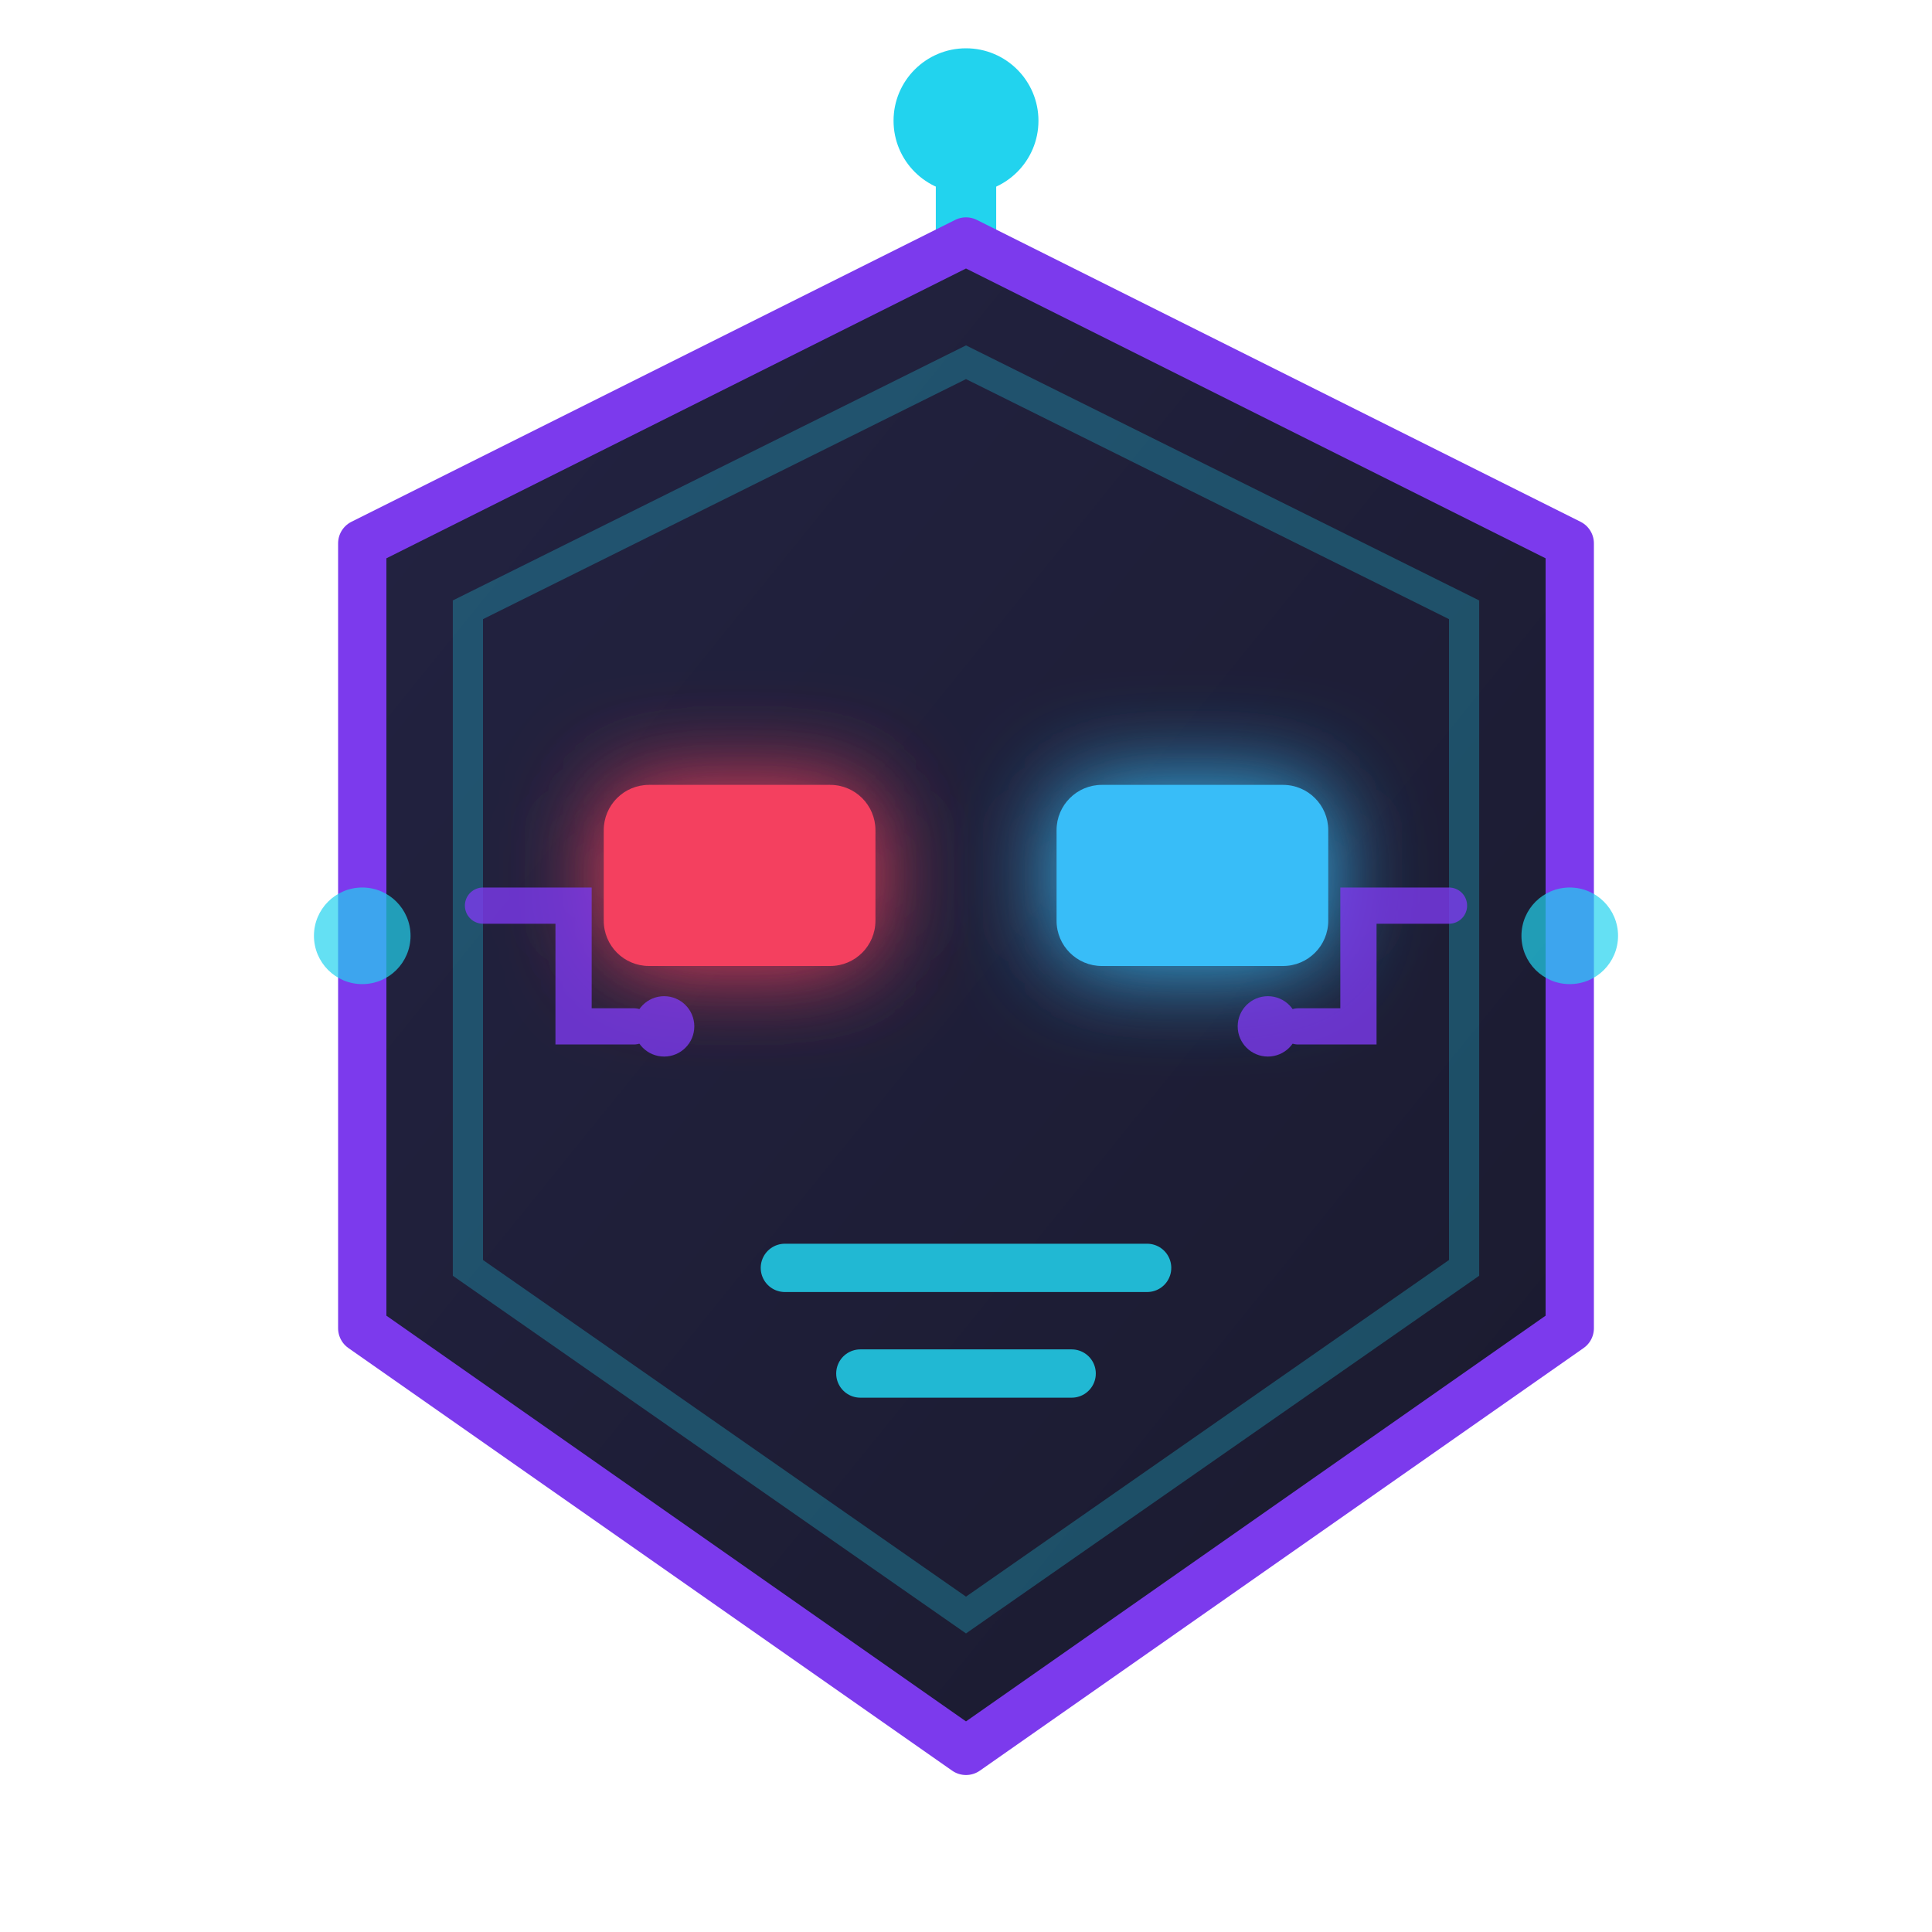
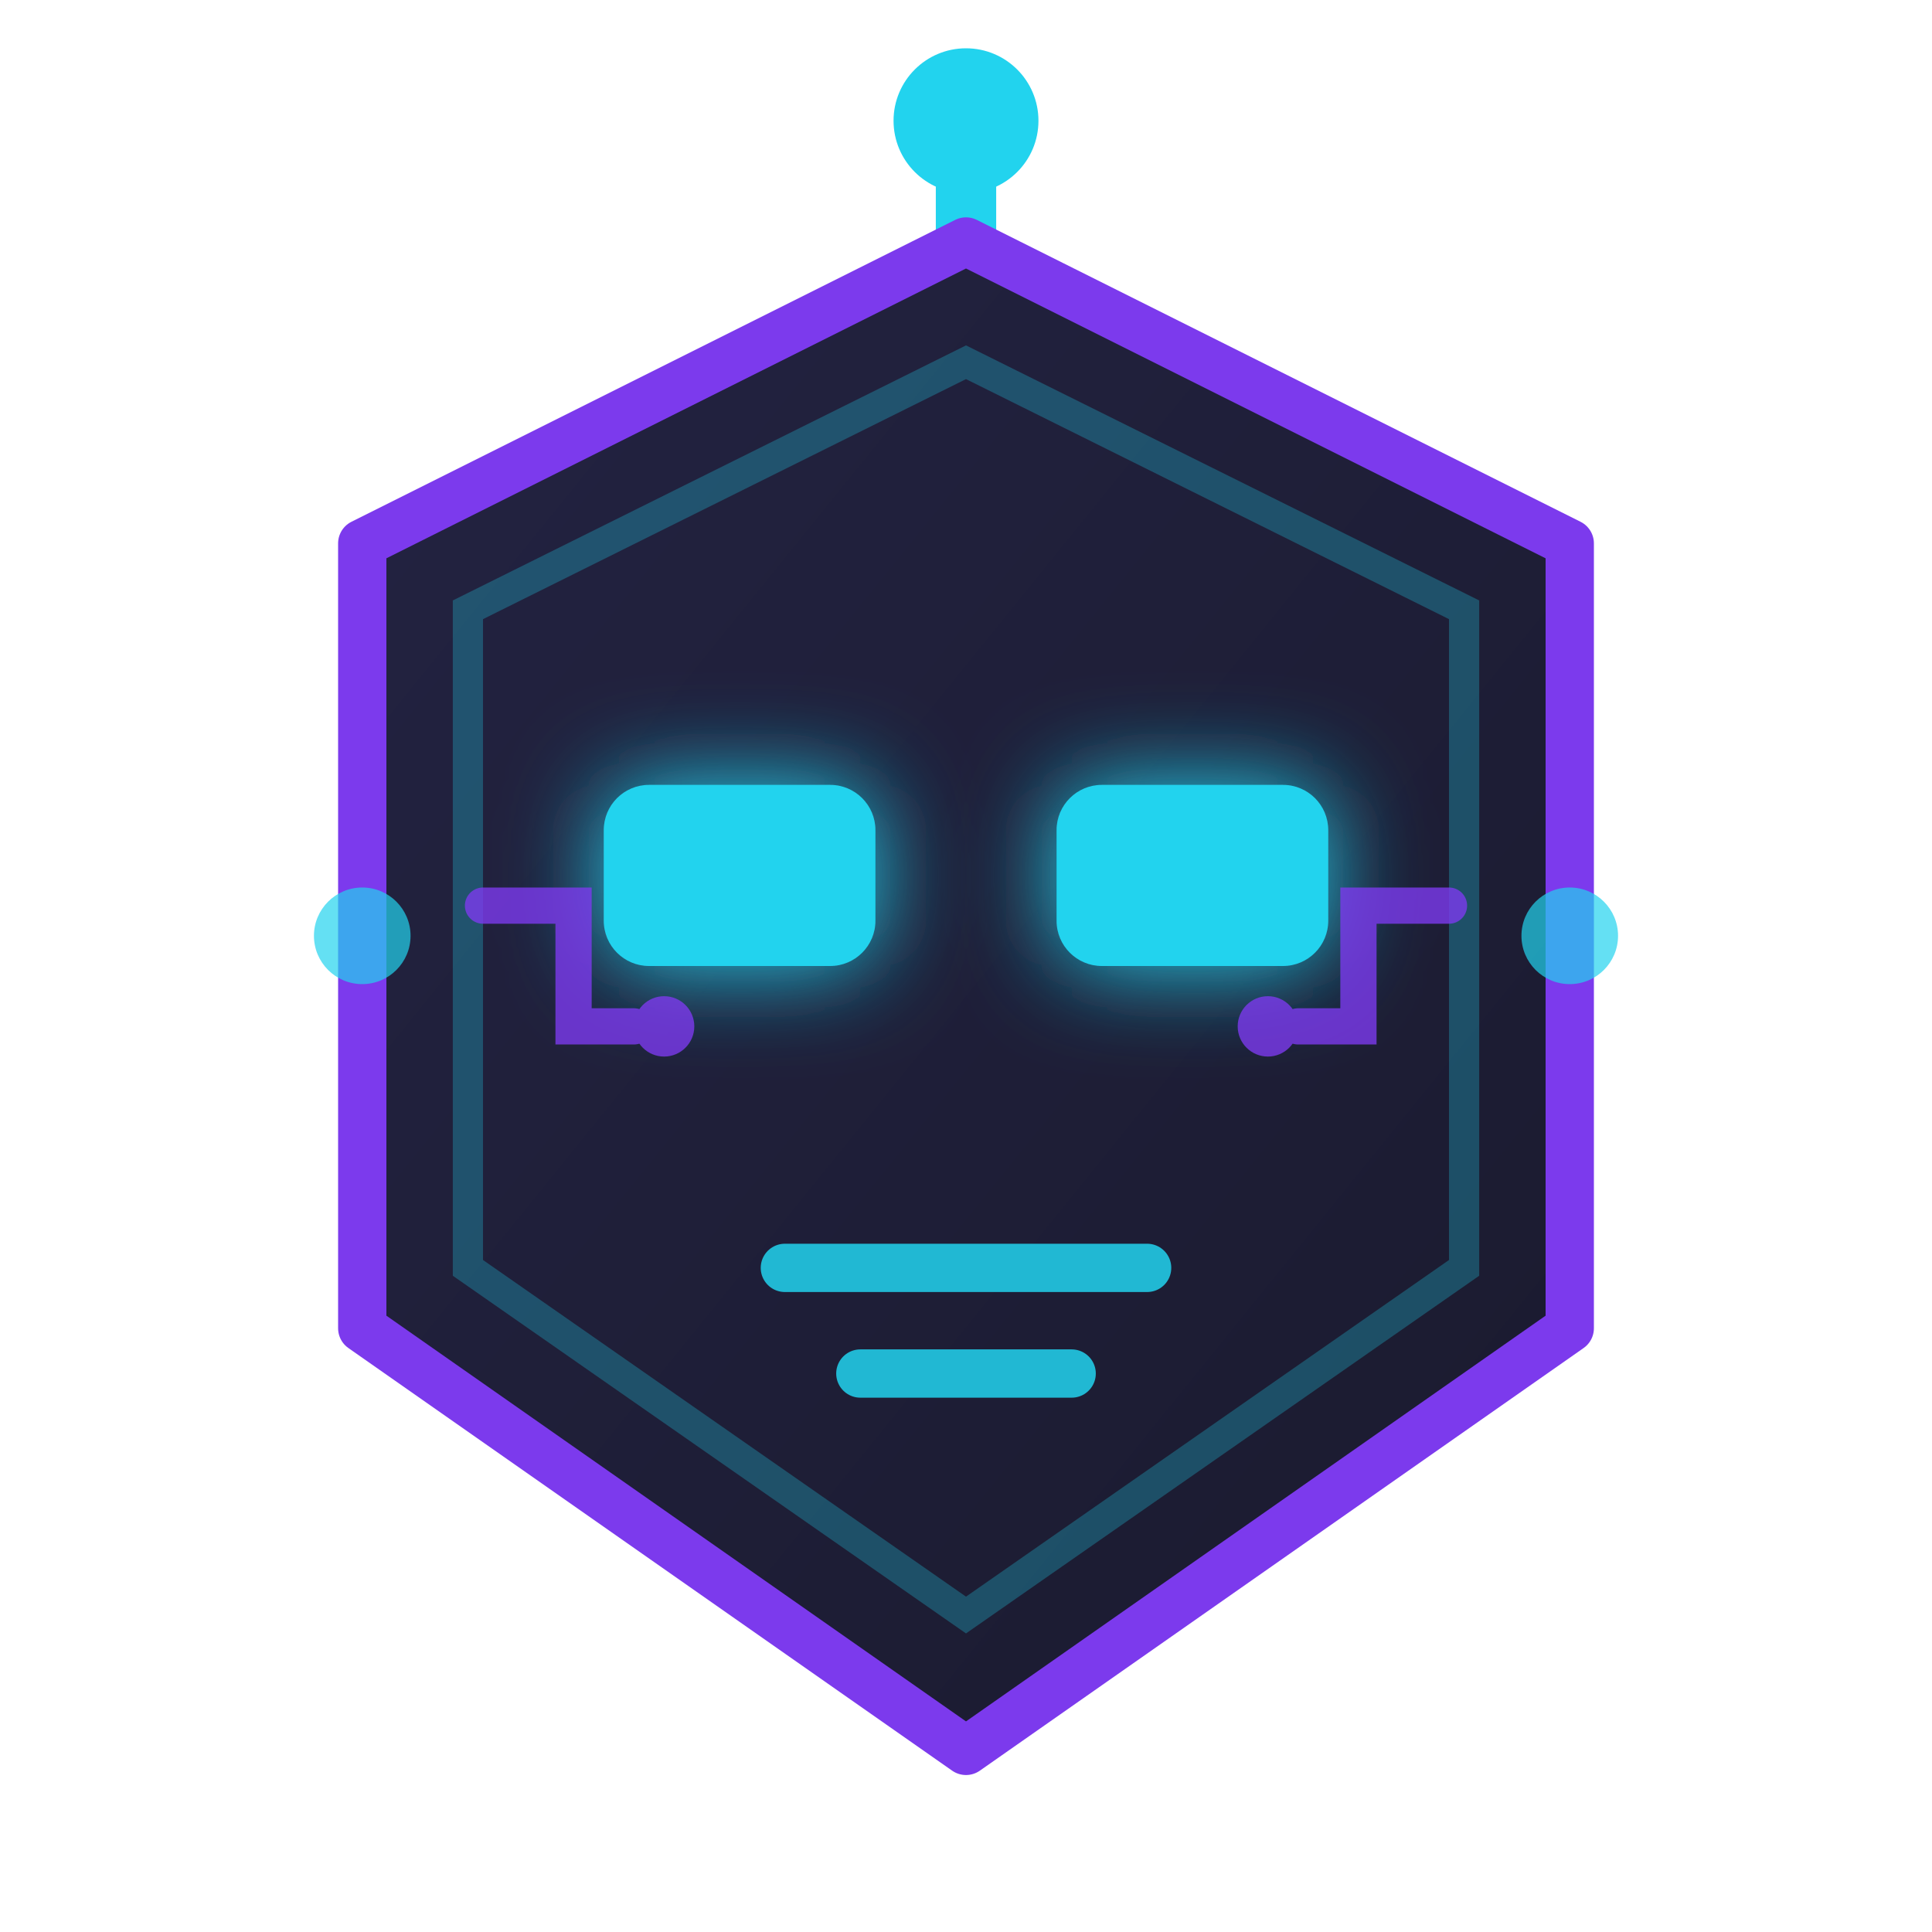
<svg xmlns="http://www.w3.org/2000/svg" width="64" height="64" viewBox="0 0 64 64" fill="none" role="img" aria-label="Asistente BotForge">
  <defs>
    <linearGradient id="alBody" x1="0" y1="0" x2="1" y2="1">
      <stop offset="0%" stop-color="#232342" />
      <stop offset="100%" stop-color="#1A1A2E" />
    </linearGradient>
    <filter id="alGlowRed" x="-80%" y="-80%" width="260%" height="260%">
      <feGaussianBlur stdDeviation="1.6" result="b" />
      <feMerge>
        <feMergeNode in="b" />
        <feMergeNode in="SourceGraphic" />
      </feMerge>
    </filter>
    <filter id="alGlowBlue" x="-80%" y="-80%" width="260%" height="260%">
      <feGaussianBlur stdDeviation="1.6" result="b" />
      <feMerge>
        <feMergeNode in="b" />
        <feMergeNode in="SourceGraphic" />
      </feMerge>
    </filter>
    <style>
      @keyframes al-blink { 0%, 93%, 100% { transform: scaleY(1); } 95%, 97% { transform: scaleY(0.12); } }
      @keyframes al-glow { 0%, 100% { opacity: 1; } 50% { opacity: 0.55; } }
      @keyframes al-antenna { 0%, 100% { opacity: 1; } 50% { opacity: 0.35; } }
+       @keyframes al-eyecolor { 0%, 100% { fill: #22D3EE; } 50% { fill: #7C3AED; } }
      .al-eyes { animation: al-blink 4s ease-in-out infinite; transform-origin: center; transform-box: fill-box; }
      .al-glow { animation: al-glow 2.6s ease-in-out infinite; }
+       .al-cycle { animation: al-eyecolor 3s ease-in-out infinite; }
      .al-tip { animation: al-antenna 1.8s ease-in-out infinite; }
+       @media (prefers-reduced-motion: reduce) {
+         .al-eyes, .al-glow, .al-cycle, .al-tip { animation: none; }
+       }
    </style>
  </defs>
  <line x1="32" y1="10" x2="32" y2="5" stroke="#22D3EE" stroke-width="2" stroke-linecap="round" />
  <circle cx="32" cy="4" r="2.4" fill="#22D3EE" class="al-tip" />
  <path d="M32 8 L52 18 L52 44 L32 58 L12 44 L12 18 Z" fill="url(#alBody)" stroke="#7C3AED" stroke-width="1.6" stroke-linejoin="round" />
  <path d="M32 12 L48.5 20.2 L48.5 42 L32 53.5 L15.5 42 L15.5 20.2 Z" fill="none" stroke="#22D3EE" stroke-opacity="0.28" stroke-width="1" />
  <g class="al-eyes">
-     <rect x="20" y="26" width="9" height="6" rx="1.5" fill="#F43F5E" filter="url(#alGlowRed)" class="al-glow" />
-     <rect x="35" y="26" width="9" height="6" rx="1.5" fill="#38BDF8" filter="url(#alGlowBlue)" class="al-glow" style="animation-delay: 0.4s" />
+     <rect x="20" y="26" width="9" height="6" rx="1.5" fill="#22D3EE" filter="url(#alGlowRed)" class="al-cycle" />
+     <rect x="35" y="26" width="9" height="6" rx="1.5" fill="#22D3EE" filter="url(#alGlowBlue)" class="al-cycle" style="animation-delay: 0.4s" />
  </g>
  <g stroke="#22D3EE" stroke-width="1.6" stroke-linecap="round" opacity="0.85">
    <line x1="26" y1="42" x2="38" y2="42" />
    <line x1="28.5" y1="45.5" x2="35.5" y2="45.5" />
  </g>
  <g stroke="#7C3AED" stroke-width="1.2" stroke-linecap="round" opacity="0.8">
    <path d="M16 30 h3 v4 h2" />
    <circle cx="22" cy="34" r="1" fill="#7C3AED" stroke="none" />
    <path d="M48 30 h-3 v4 h-2" />
    <circle cx="42" cy="34" r="1" fill="#7C3AED" stroke="none" />
  </g>
  <circle cx="12" cy="31" r="1.6" fill="#22D3EE" opacity="0.7" />
  <circle cx="52" cy="31" r="1.6" fill="#22D3EE" opacity="0.7" />
</svg>
